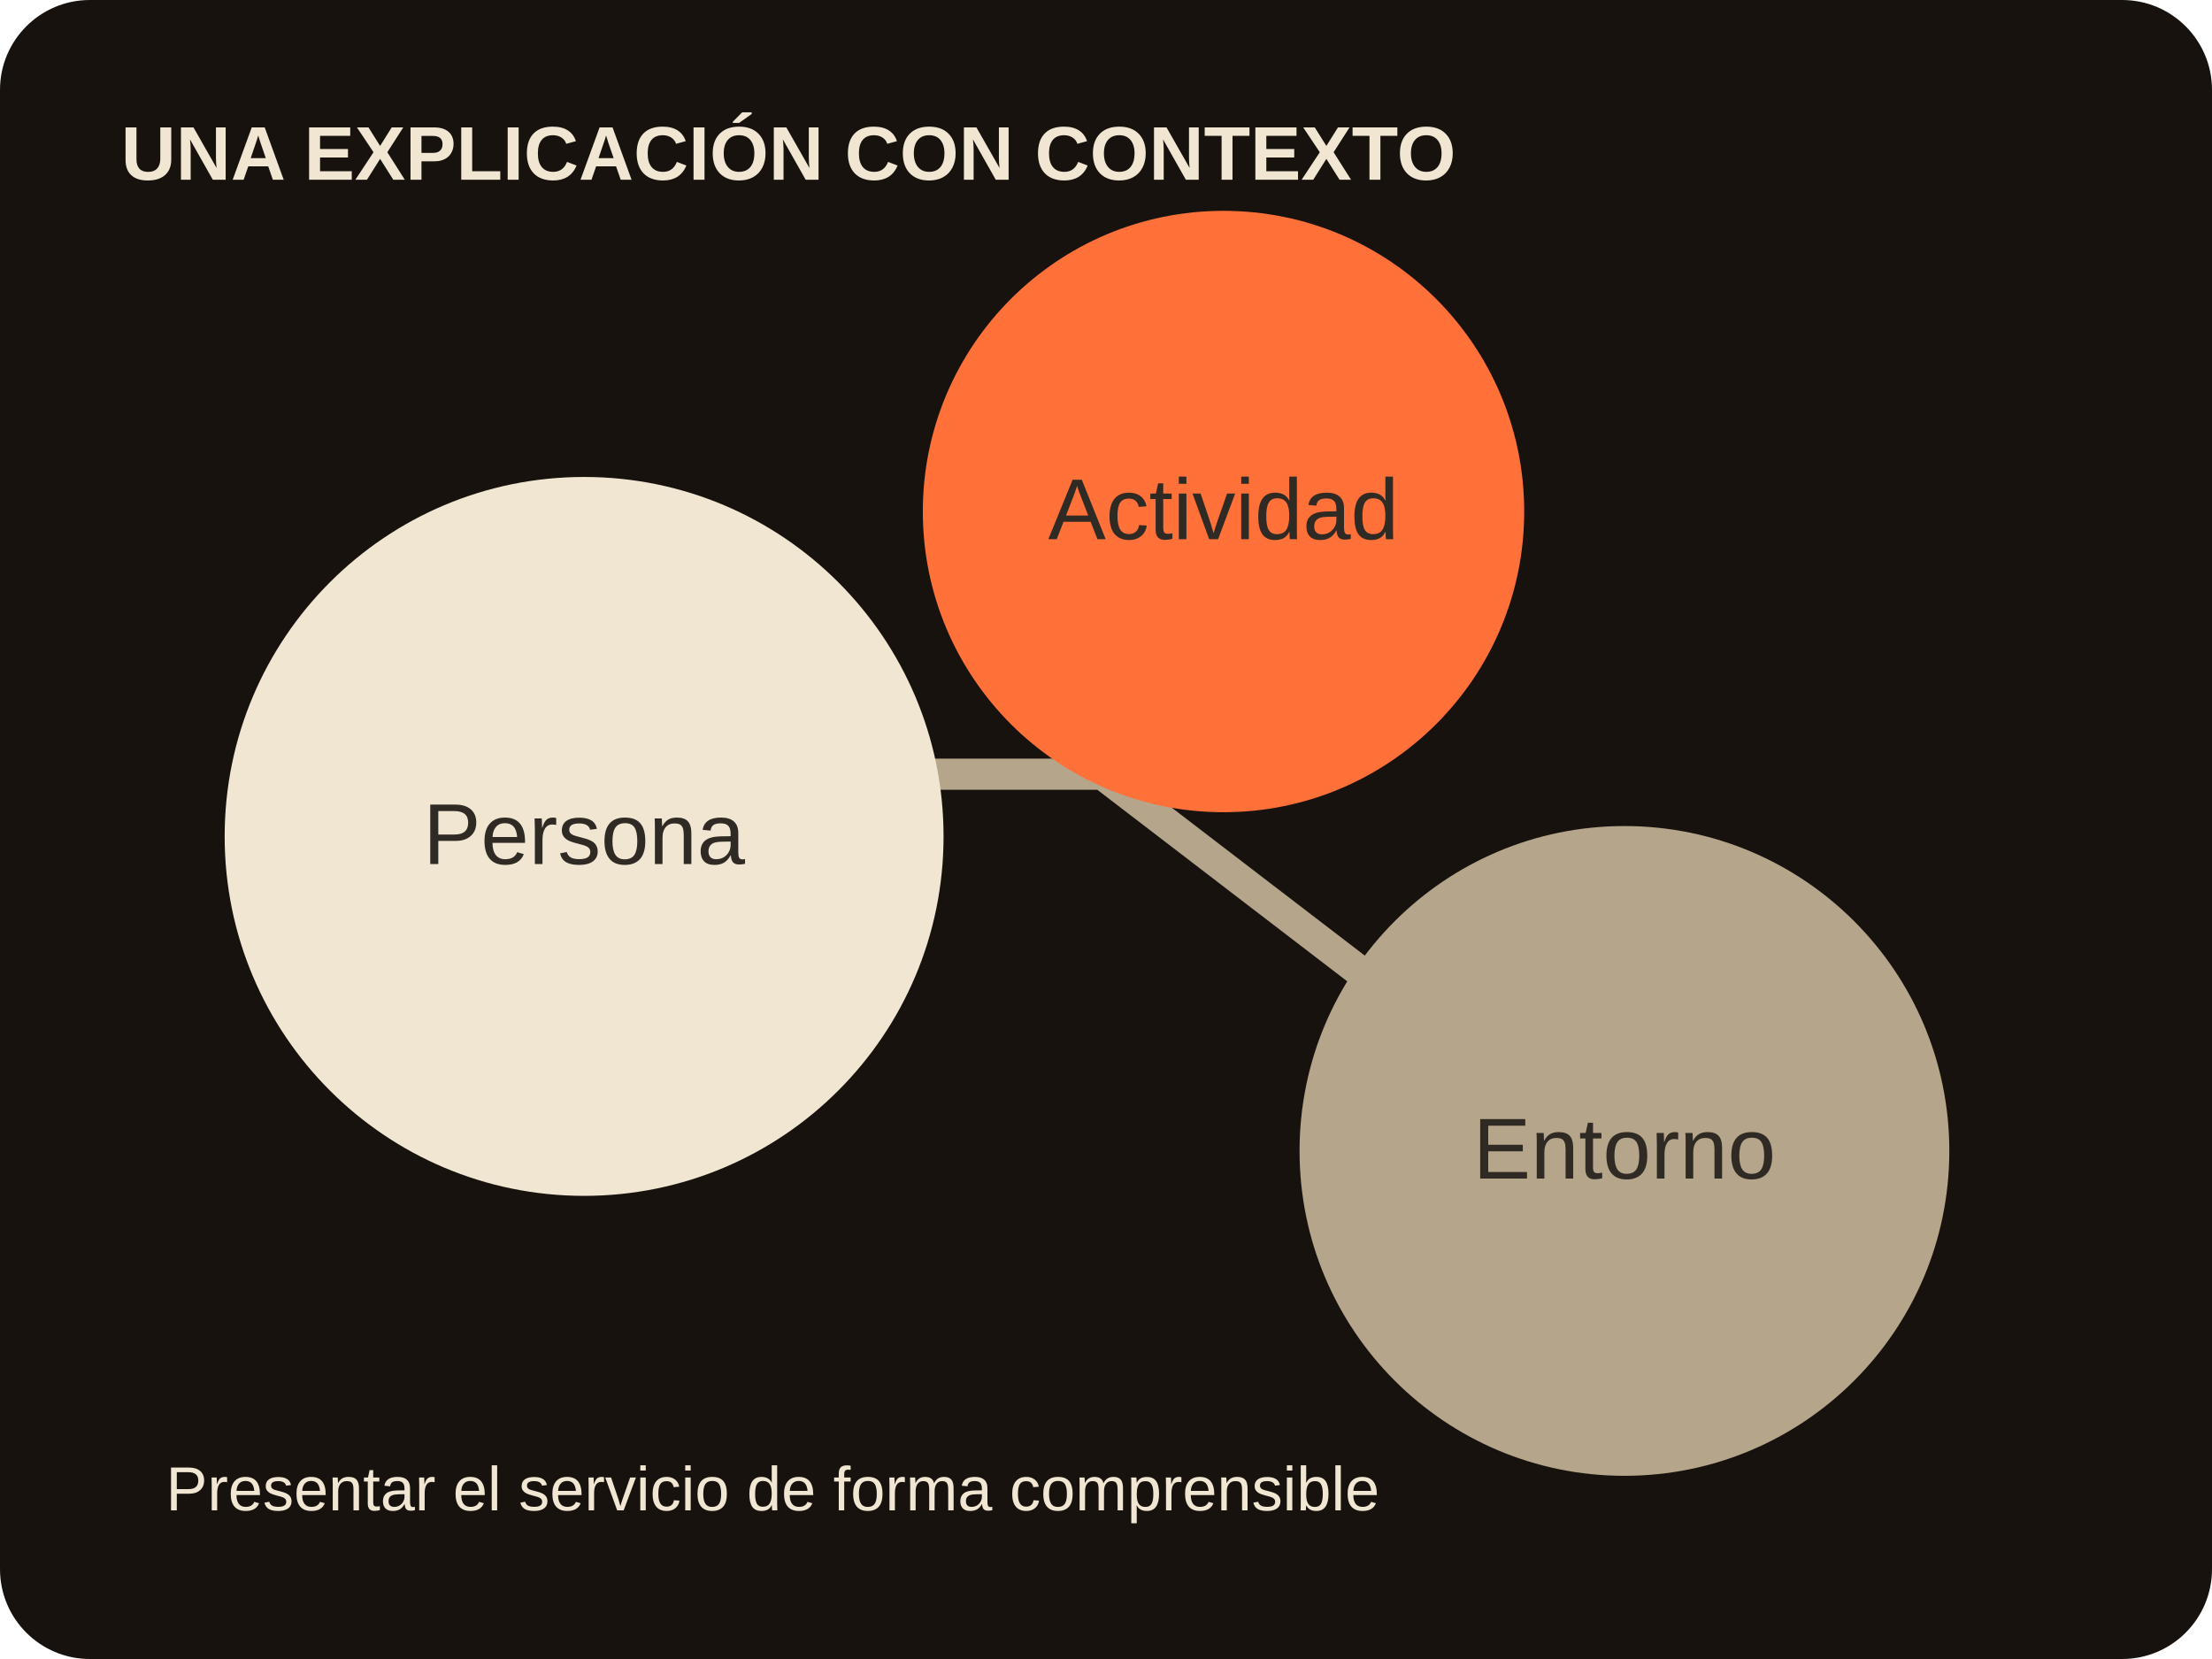
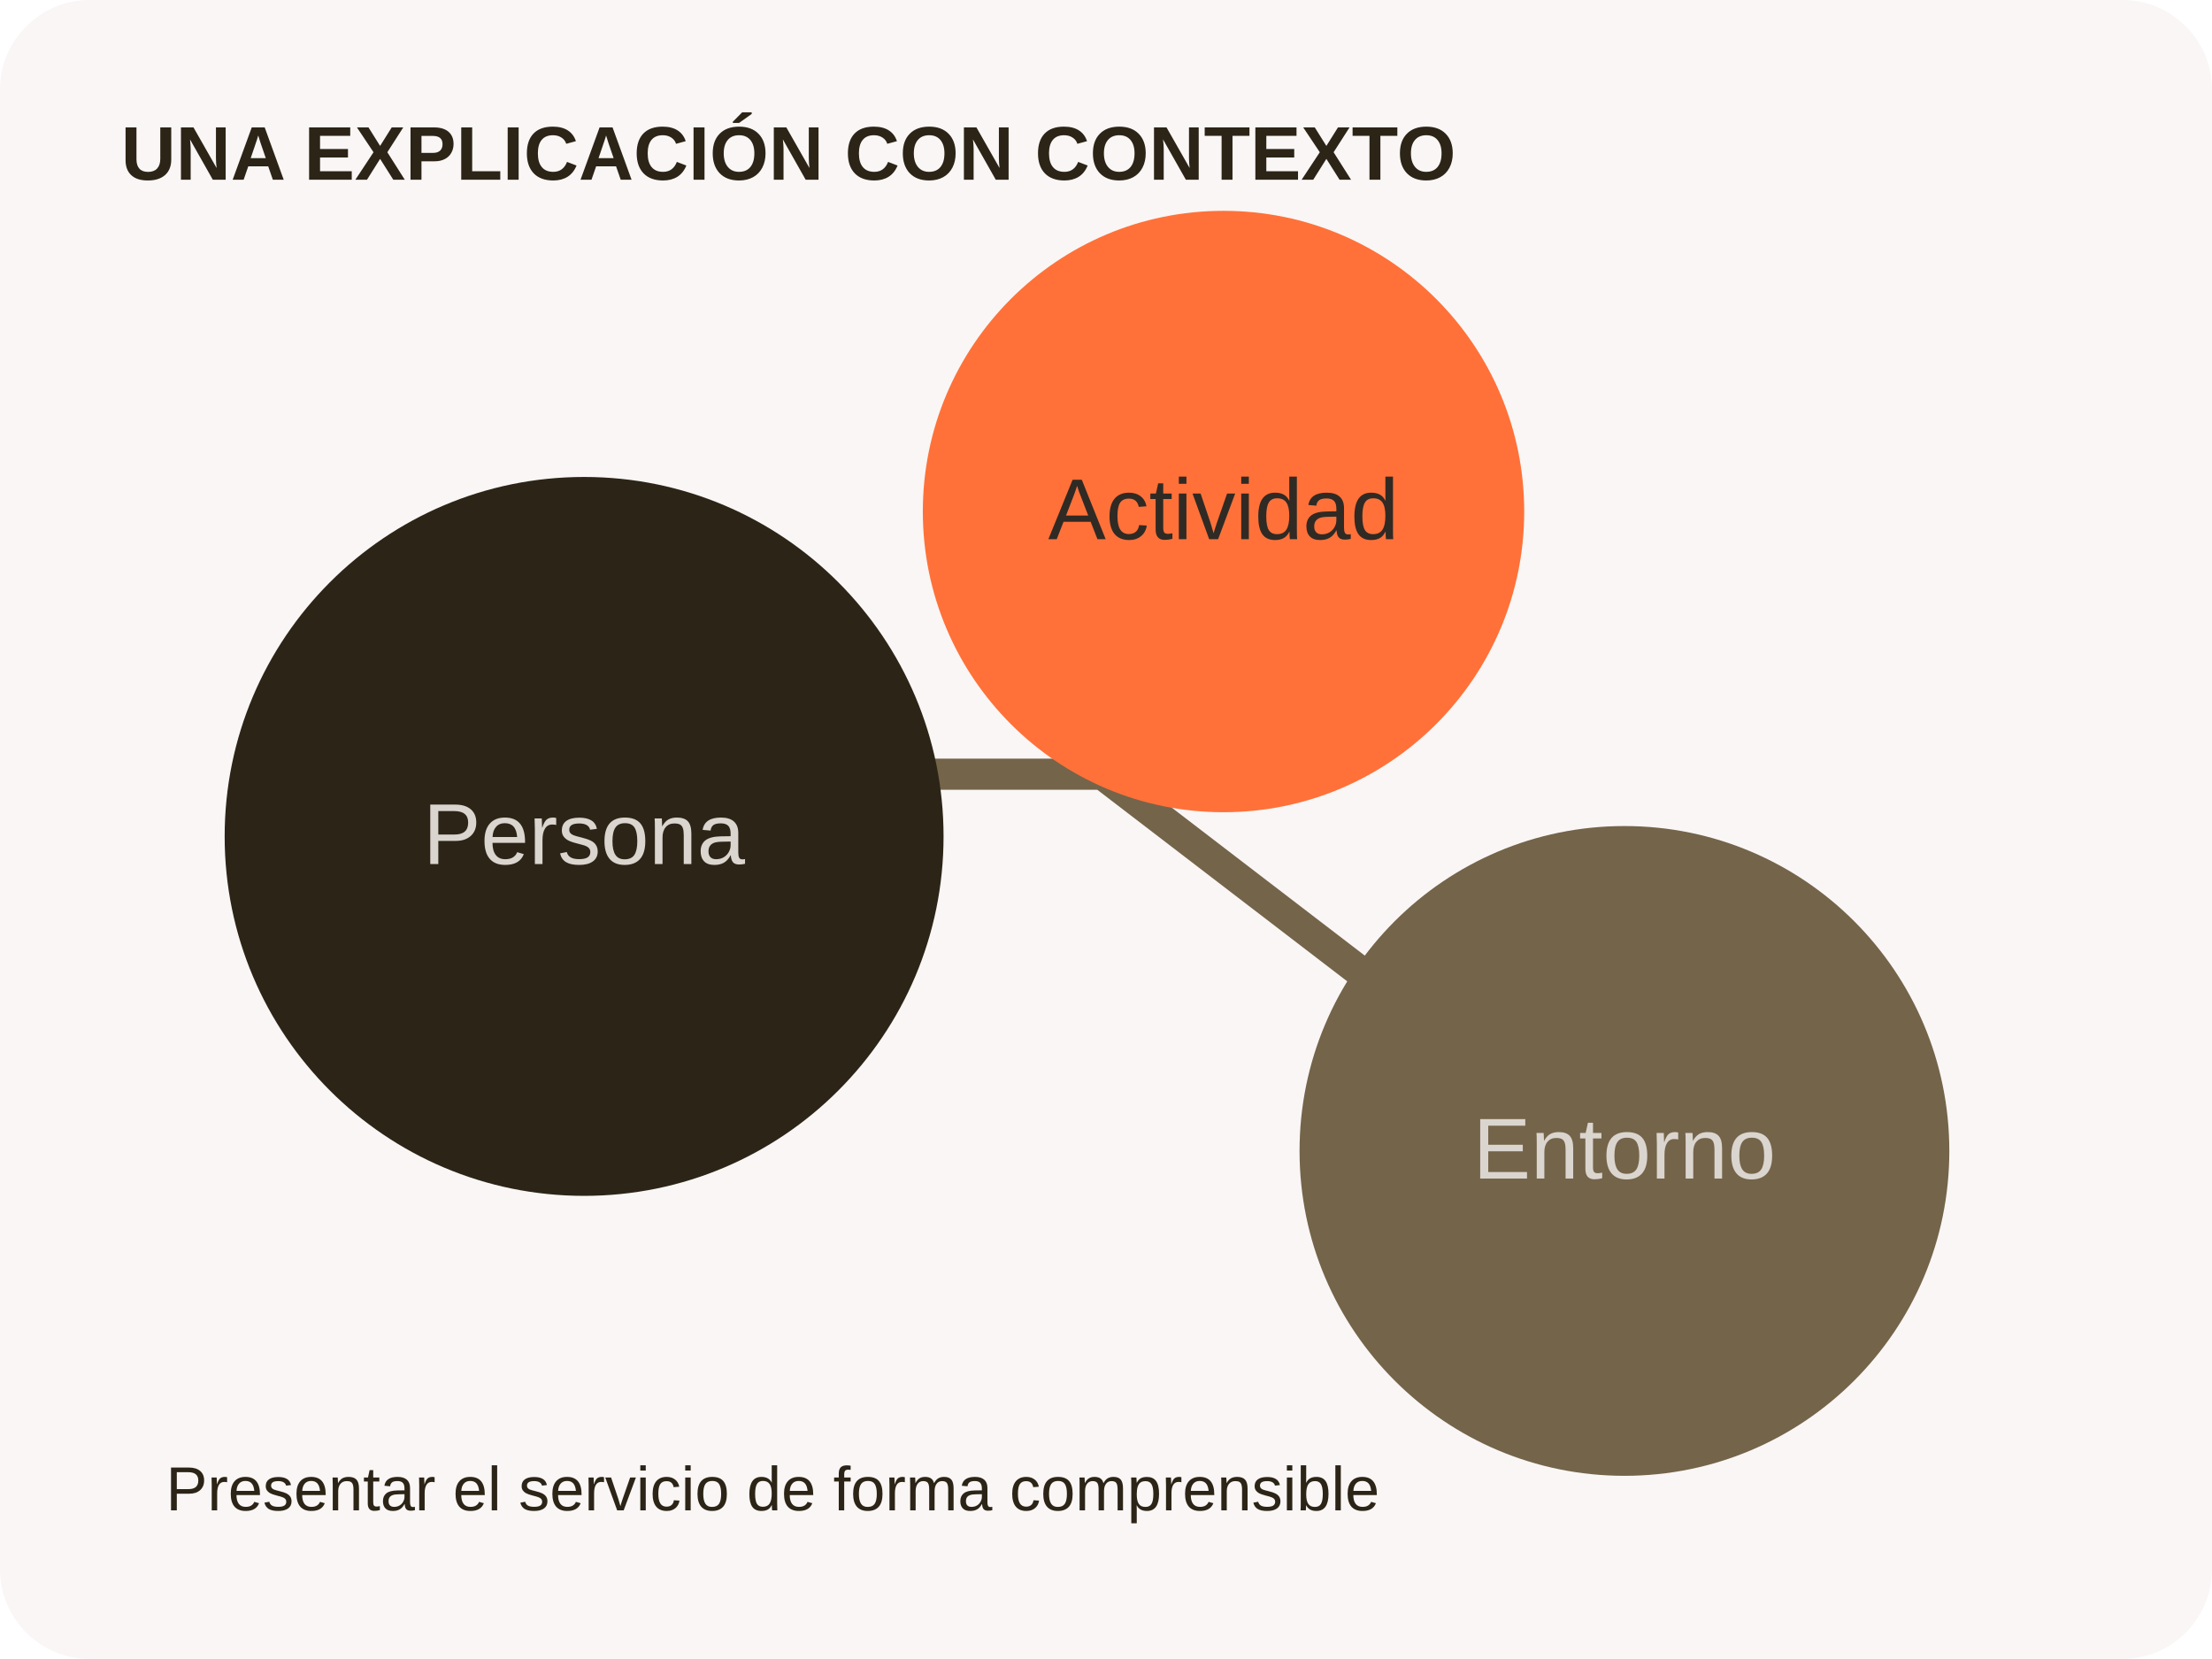
<svg xmlns="http://www.w3.org/2000/svg" viewBox="0 0 640 480" role="img" aria-labelledby="title desc">
  <g font-family="Arial,sans-serif">
-     <rect width="640" height="480" rx="26" fill="#17120E" />
-     <text x="35" y="52" fill="#F0E6D2" font-size="22" font-weight="700">UNA EXPLICACIÓN CON CONTEXTO</text>
-     <path d="M181 224H319L456 329M319 224V115" stroke="#B5A58B" stroke-width="9" fill="none" />
-     <circle cx="169" cy="242" r="104" fill="#F0E6D2" />
+     <rect width="640" height="480" rx="26" fill="#f9f6f5" />
+     <text x="35" y="52" fill="#2c2517" font-size="22" font-weight="700">UNA EXPLICACIÓN CON CONTEXTO</text>
+     <path d="M181 224H319L456 329M319 224V115" stroke="#74644a" stroke-width="9" fill="none" />
+     <circle cx="169" cy="242" r="104" fill="#2c2517" />
    <circle cx="354" cy="148" r="87" fill="#FF7139" />
-     <circle cx="470" cy="333" r="94" fill="#B5A58B" />
-     <g text-anchor="middle" fill="#302A24">
+     <circle cx="470" cy="333" r="94" fill="#74644a" />
+     <g text-anchor="middle" fill="#dbd5cf">
      <text x="169" y="250" font-size="25">Persona</text>
-       <text x="354" y="156" font-size="25">Actividad</text>
+       <text fill="#302A24" x="354" y="156" font-size="25">Actividad</text>
      <text x="470" y="341" font-size="25">Entorno</text>
    </g>
-     <text x="48" y="437" fill="#F0E6D2" font-size="18">Presentar el servicio de forma comprensible</text>
+     <text x="48" y="437" fill="#2c2517" font-size="18">Presentar el servicio de forma comprensible</text>
  </g>
</svg>
